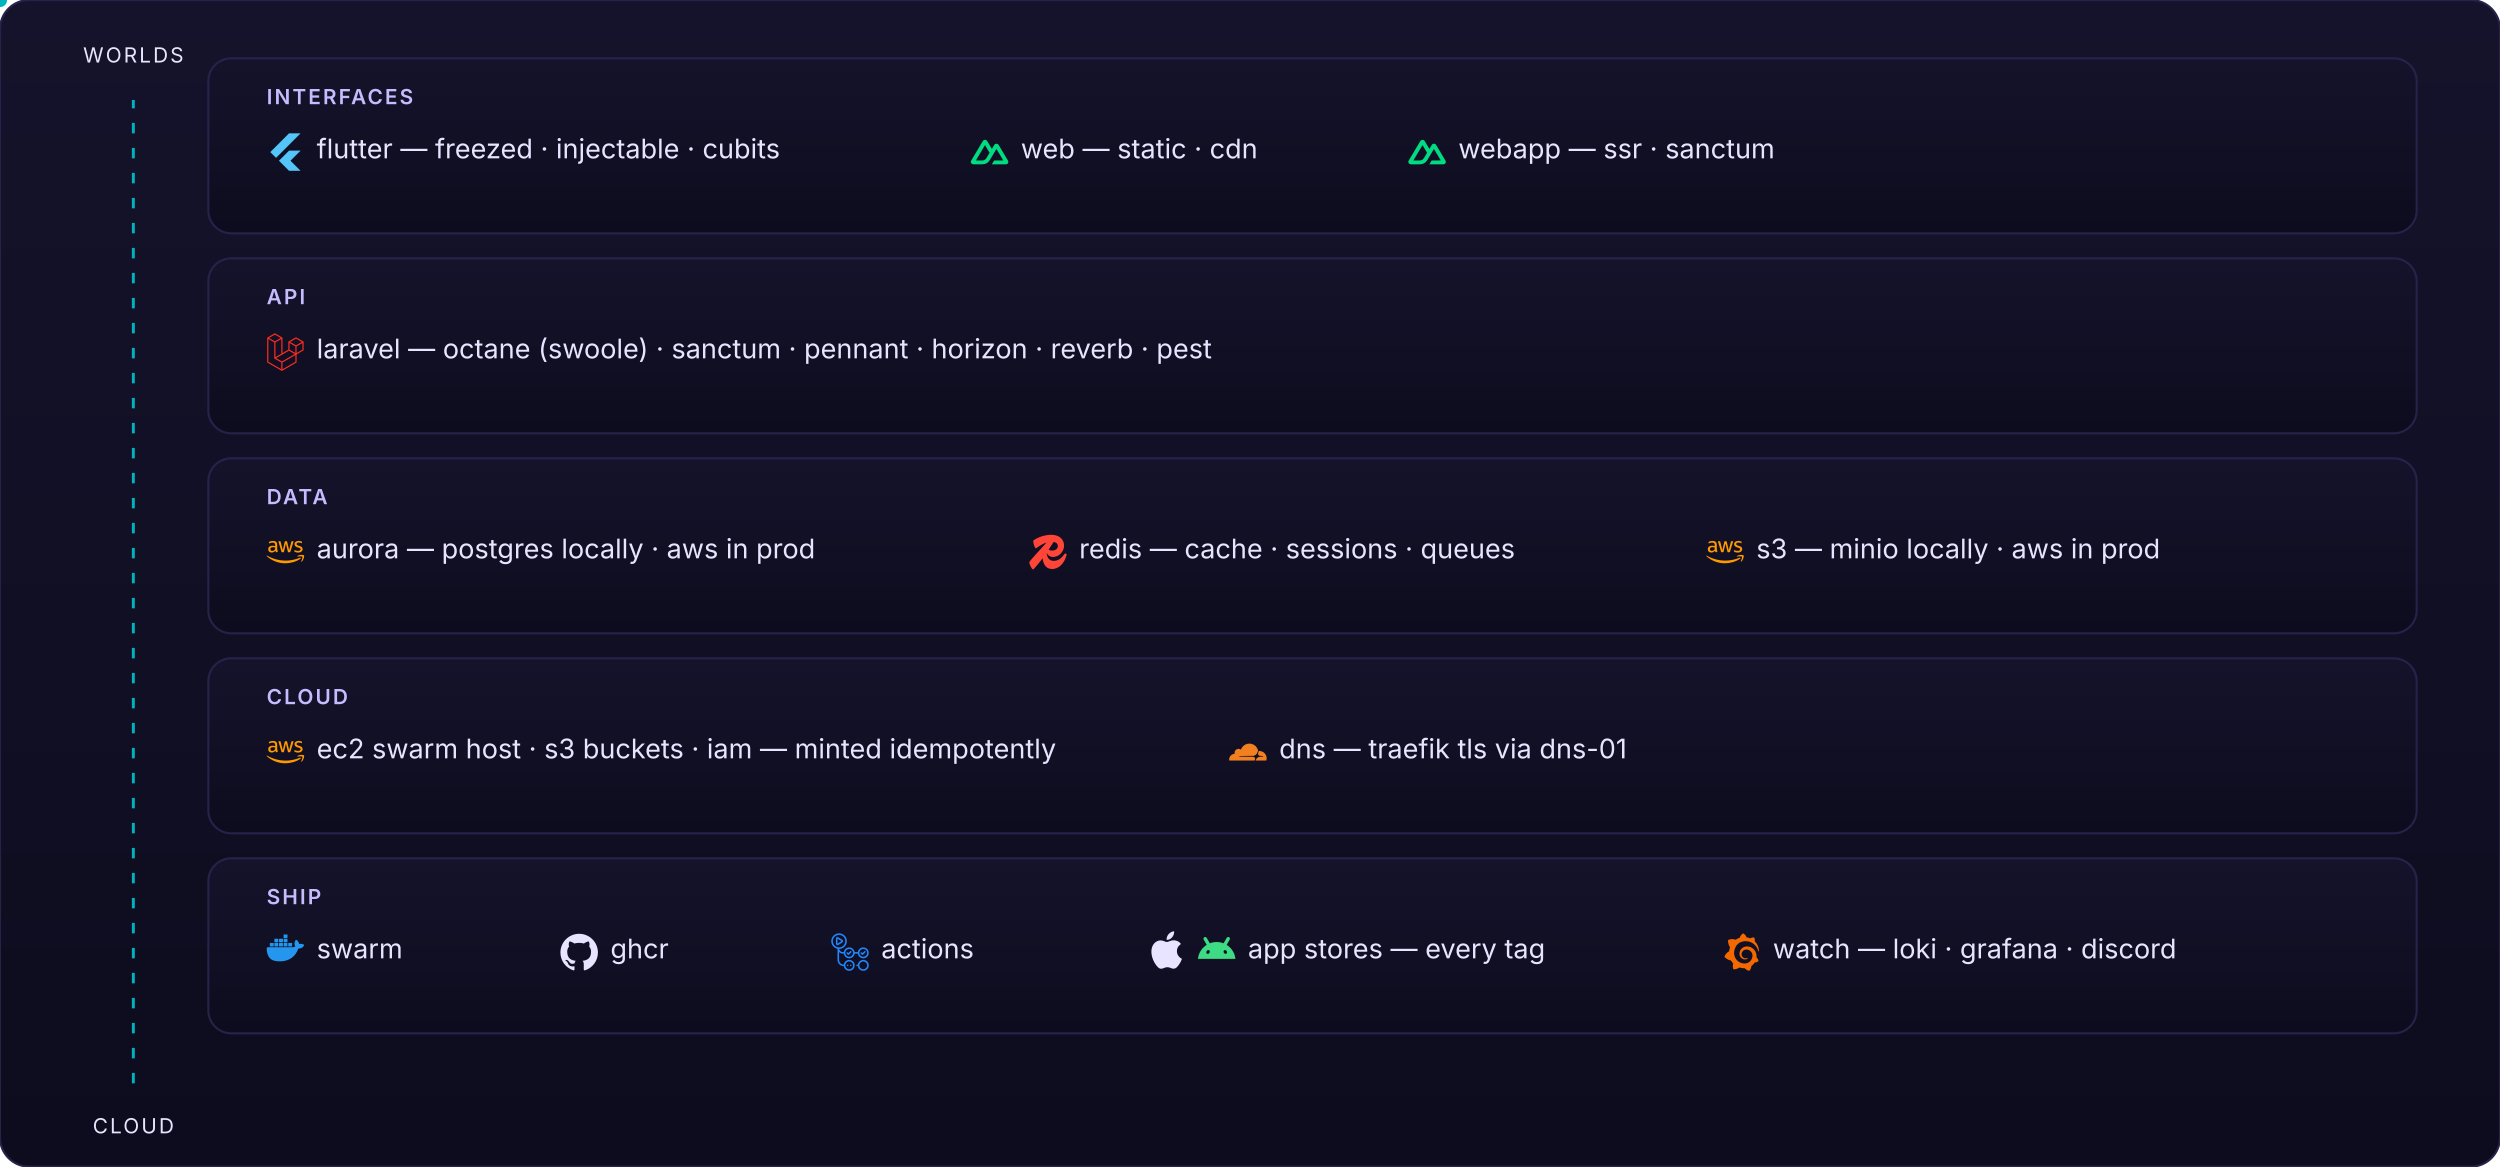
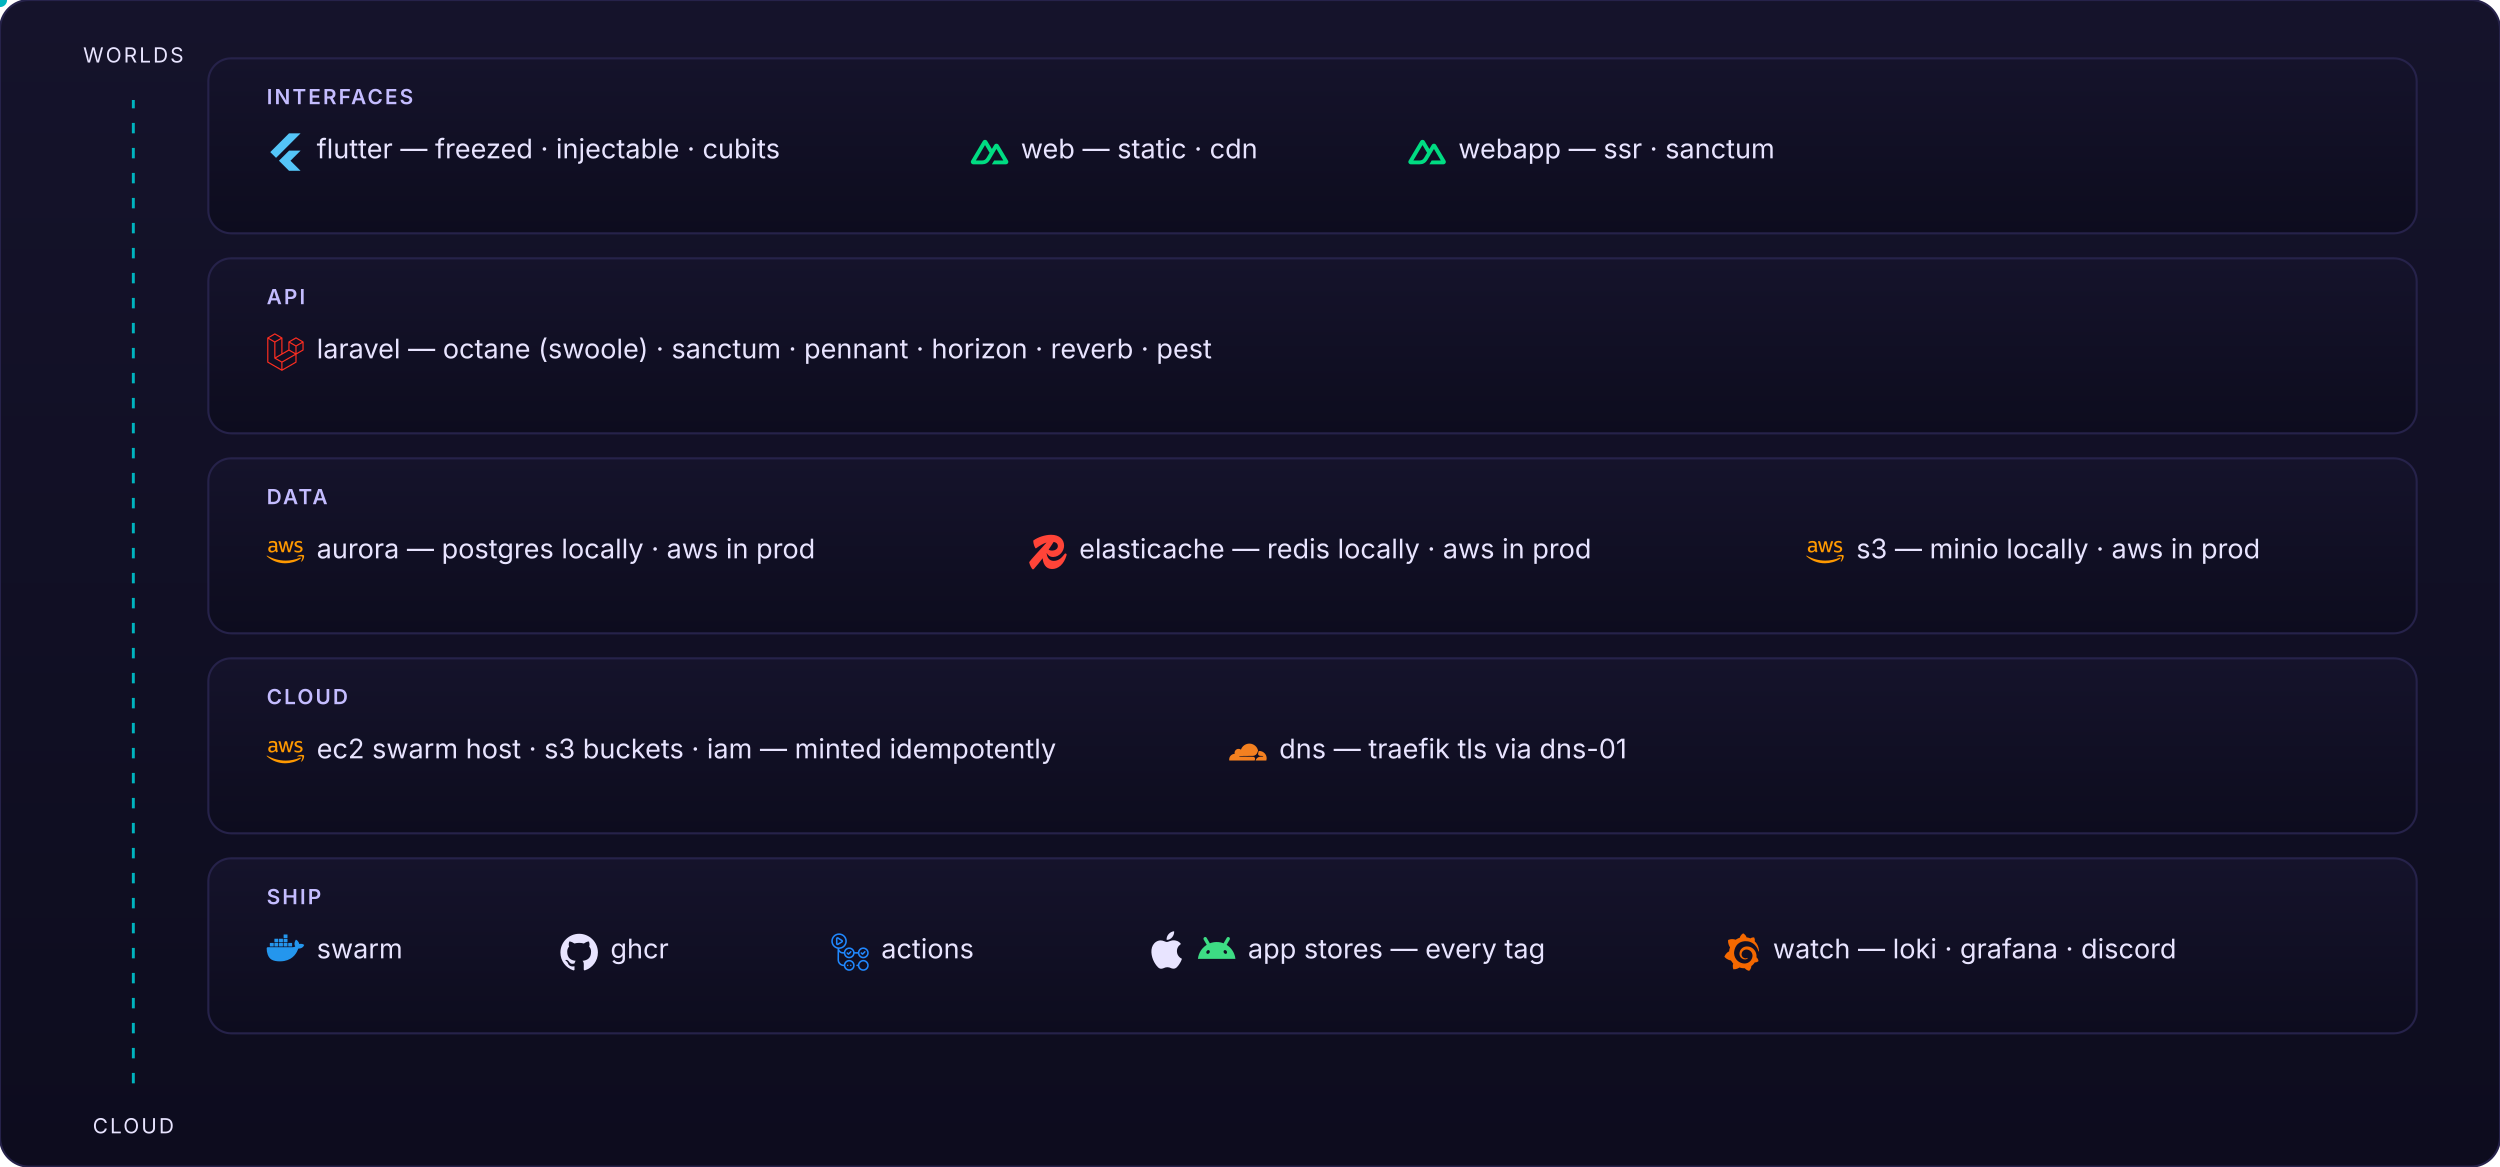
- <svg xmlns="http://www.w3.org/2000/svg" width="1200" height="560" viewBox="0 0 1200 560" role="img" aria-label="The stack in five strata — interfaces (flutter, nuxt web and webapp), api (laravel with octane, sanctum, pennant, horizon, reverb, pest), data (aurora, redis, s3), cloud (aws, cloudflare), ship (docker swarm, ghcr, actions, app stores, loki, grafana, discord) — worlds arise from the cloud substrate upward">
+ <svg xmlns="http://www.w3.org/2000/svg" width="1200" height="560" viewBox="0 0 1200 560" role="img" aria-label="The stack in five strata — interfaces (flutter, nuxt web and webapp), api (laravel with octane, sanctum, pennant, horizon, reverb, pest), data (aurora, elasticache, s3), cloud (aws, cloudflare), ship (docker swarm, ghcr, actions, app stores, loki, grafana, discord) — worlds arise from the cloud substrate upward">
  <defs>
    <linearGradient id="k-fill" x1="0" y1="0" x2="0" y2="1">
      <stop offset="0%" stop-color="#15132b" />
      <stop offset="100%" stop-color="#0d0c1e" />
    </linearGradient>
    <style>
      text { font-family: system-ui, -apple-system, sans-serif; fill: #e8e4ff; }
      .lbl { fill: #c4bcff; font-weight: 600; font-size: 10px; letter-spacing: .1em; }
      .val { font-size: 13px; }
      .slab { fill: url(#k-fill); stroke: #26224a; }
      .spine { stroke: #00b4bf; stroke-width: 1.4; stroke-dasharray: 5 7; animation: dash 1.2s linear infinite reverse; }
      @keyframes dash { to { stroke-dashoffset: -12; } }
    </style>
  </defs>
  <rect width="1200" height="560" rx="14" fill="url(#k-fill)" stroke="#26224a" />
  <line x1="64" y1="520" x2="64" y2="48" class="spine" />
  <circle r="3.4" fill="#00b4bf">
    <animateMotion dur="6s" repeatCount="indefinite" path="M64,520 L64,48" />
  </circle>
  <text x="64" y="544" text-anchor="middle" font-size="10" fill="#a8ecf0" letter-spacing=".1em">CLOUD</text>
  <text x="64" y="30" text-anchor="middle" font-size="10" fill="#c4bcff" letter-spacing=".1em">WORLDS</text>
  <g>
    <rect x="100" y="28" width="1060" height="84" rx="11" class="slab" />
    <text x="128" y="50" class="lbl">INTERFACES</text>
    <g transform="translate(128,64) scale(0.75)">
      <path fill="#54C5F8" d="M14.314 0L2.3 12L6 15.7L21.684.013h-7.357zm.014 11.072L7.857 17.53l6.47 6.47H21.7l-6.46-6.468l6.46-6.46h-7.37z" />
    </g>
    <text x="152" y="76" class="val">flutter — freezed · injectable · cubits</text>
    <g transform="translate(466,64) scale(0.75)">
      <path fill="#00DC82" d="M13.464 19.83h8.922c.283 0 .562-.073.807-.21a1.6 1.6 0 0 0 .591-.574a1.53 1.53 0 0 0 .216-.783a1.53 1.53 0 0 0-.217-.782L17.792 7.414a1.6 1.6 0 0 0-.591-.573a1.65 1.65 0 0 0-.807-.21c-.283 0-.562.073-.807.21a1.6 1.6 0 0 0-.59.573L13.463 9.99L10.47 4.953a1.6 1.6 0 0 0-.591-.573a1.65 1.65 0 0 0-.807-.21c-.284 0-.562.073-.807.21a1.6 1.6 0 0 0-.591.573L.216 17.481a1.53 1.53 0 0 0-.217.782c0 .275.074.545.216.783a1.6 1.6 0 0 0 .59.574c.246.137.525.21.808.21h5.6c2.22 0 3.856-.946 4.982-2.79l2.733-4.593l1.464-2.457l4.395 7.382h-5.859Zm-6.341-2.46l-3.908-.002l5.858-9.842l2.923 4.921l-1.957 3.29c-.748 1.196-1.597 1.632-2.916 1.632" />
    </g>
    <text x="490" y="76" class="val">web — static · cdn</text>
    <g transform="translate(676,64) scale(0.75)">
      <path fill="#00DC82" d="M13.464 19.83h8.922c.283 0 .562-.073.807-.21a1.6 1.6 0 0 0 .591-.574a1.53 1.53 0 0 0 .216-.783a1.53 1.53 0 0 0-.217-.782L17.792 7.414a1.6 1.6 0 0 0-.591-.573a1.65 1.65 0 0 0-.807-.21c-.283 0-.562.073-.807.21a1.6 1.6 0 0 0-.59.573L13.463 9.99L10.47 4.953a1.6 1.6 0 0 0-.591-.573a1.65 1.65 0 0 0-.807-.21c-.284 0-.562.073-.807.21a1.6 1.6 0 0 0-.591.573L.216 17.481a1.53 1.53 0 0 0-.217.782c0 .275.074.545.216.783a1.6 1.6 0 0 0 .59.574c.246.137.525.21.808.21h5.6c2.22 0 3.856-.946 4.982-2.79l2.733-4.593l1.464-2.457l4.395 7.382h-5.859Zm-6.341-2.46l-3.908-.002l5.858-9.842l2.923 4.921l-1.957 3.29c-.748 1.196-1.597 1.632-2.916 1.632" />
    </g>
    <text x="700" y="76" class="val">webapp — ssr · sanctum</text>
  </g>
  <g>
    <rect x="100" y="124" width="1060" height="84" rx="11" class="slab" stroke="#988cff" />
    <text x="128" y="146" class="lbl">API</text>
    <g transform="translate(128,160) scale(0.75)">
      <path fill="#FF2D20" d="M23.642 5.43a.4.4 0 0 1 .014.1v5.149c0 .135-.073.26-.189.326l-4.323 2.49v4.934a.38.38 0 0 1-.188.326L9.93 23.949a.3.3 0 0 1-.066.027l-.024.01a.35.35 0 0 1-.192 0q-.016-.005-.03-.012q-.031-.01-.062-.025L.533 18.755a.38.38 0 0 1-.189-.326V2.974q0-.05.014-.098c.003-.012.01-.02.014-.032a.4.4 0 0 1 .023-.058c.004-.013.015-.022.023-.033l.033-.045l.037-.027q.02-.018.041-.034H.53L5.043.05a.38.38 0 0 1 .375 0L9.93 2.647h.002q.021.015.04.033l.038.027c.013.014.02.03.033.045c.008.011.02.021.025.033q.014.029.024.058c.003.011.01.021.013.032q.014.047.014.098v9.652l3.76-2.164V5.527q0-.05.013-.098q.007-.014.013-.032l.024-.059c.007-.012.018-.02.025-.033l.033-.043q.019-.017.037-.028q.02-.017.041-.032h.001l4.513-2.598a.38.38 0 0 1 .375 0l4.513 2.598c.016.01.027.021.042.031l.036.028l.034.044c.008.012.019.021.024.033a.3.3 0 0 1 .024.06q.01.015.015.032m-.74 5.032V6.179l-1.578.908l-2.182 1.256v4.283zm-4.51 7.75v-4.287l-2.147 1.225l-6.126 3.498v4.325zM1.093 3.624v14.588l8.273 4.761v-4.325l-4.322-2.445l-.002-.003H5.04L5 16.169l-.035-.027l-.001-.002q-.018-.018-.031-.04q-.016-.016-.028-.036h-.002l-.02-.047c-.006-.016-.014-.027-.018-.043l-.008-.057q-.005-.02-.006-.041V5.789l-2.18-1.257zM5.23.81L1.47 2.974l3.76 2.164l3.758-2.164zm1.956 13.505l2.182-1.256V3.624l-1.58.91l-2.182 1.255v9.435zm11.581-10.95l-3.76 2.163l3.76 2.163l3.759-2.164zm-.376 4.978L16.21 7.087l-1.58-.907v4.283l2.182 1.256l1.58.908zm-8.65 9.654l5.514-3.148l2.756-1.572l-3.757-2.163l-4.323 2.489l-3.941 2.27z" />
    </g>
    <text x="152" y="172" class="val">laravel — octane (swoole) · sanctum · pennant · horizon · reverb · pest</text>
  </g>
  <g>
    <rect x="100" y="220" width="1060" height="84" rx="11" class="slab" />
    <text x="128" y="242" class="lbl">DATA</text>
    <g transform="translate(128,256) scale(0.75)">
      <path fill="#FF9900" d="M6.763 10.036q.002.446.088.71c.064.176.144.368.256.576c.04.063.056.127.056.183q.002.12-.152.24l-.503.335a.4.4 0 0 1-.208.072q-.12-.002-.239-.112a2.5 2.5 0 0 1-.287-.375a6 6 0 0 1-.248-.471q-.934 1.101-2.347 1.101c-.67 0-1.205-.191-1.596-.574q-.588-.575-.59-1.533c0-.678.239-1.23.726-1.644c.487-.415 1.133-.623 1.955-.623c.272 0 .551.024.846.064c.296.04.6.104.918.176v-.583q-.001-.909-.375-1.277c-.255-.248-.686-.367-1.3-.367c-.28 0-.568.031-.863.103q-.443.106-.862.272a2 2 0 0 1-.28.104a.5.5 0 0 1-.127.023q-.168.002-.168-.247v-.391c0-.128.016-.224.056-.28a.6.6 0 0 1 .224-.167a4.6 4.6 0 0 1 1.005-.36a4.8 4.8 0 0 1 1.246-.151c.95 0 1.644.216 2.091.647q.66.645.662 1.963v2.586zm-3.24 1.214c.263 0 .534-.048.822-.144a1.8 1.8 0 0 0 .758-.51a1.3 1.3 0 0 0 .272-.512c.047-.191.08-.423.08-.694v-.335a7 7 0 0 0-.735-.136a6 6 0 0 0-.75-.048c-.535 0-.926.104-1.19.32c-.263.215-.39.518-.39.917c0 .375.095.655.295.846c.191.2.47.296.838.296m6.41.862c-.144 0-.24-.024-.304-.08c-.064-.048-.12-.16-.168-.311L7.586 5.55a1.4 1.4 0 0 1-.072-.32c0-.128.064-.2.191-.2h.783q.227-.001.31.08c.065.048.113.16.16.312l1.342 5.284l1.245-5.284q.058-.24.151-.312a.55.55 0 0 1 .32-.08h.638c.152 0 .256.025.32.08c.063.048.12.16.151.312l1.261 5.348l1.381-5.348q.074-.24.16-.312a.52.52 0 0 1 .311-.08h.743c.127 0 .2.065.2.2c0 .04-.009.08-.017.128a1 1 0 0 1-.056.2l-1.923 6.17q-.072.24-.168.311a.5.5 0 0 1-.303.08h-.687c-.151 0-.255-.024-.32-.08c-.063-.056-.119-.16-.15-.32l-1.238-5.148l-1.23 5.14c-.04.16-.087.264-.15.32c-.065.056-.177.08-.32.08zm10.256.215c-.415 0-.83-.048-1.229-.143c-.399-.096-.71-.2-.918-.32c-.128-.071-.215-.151-.247-.223a.6.6 0 0 1-.048-.224v-.407c0-.167.064-.247.183-.247q.072 0 .144.024c.048.016.12.048.2.08q.408.181.878.279c.319.064.63.096.95.096c.502 0 .894-.088 1.165-.264a.86.86 0 0 0 .415-.758a.78.78 0 0 0-.215-.559c-.144-.151-.416-.287-.807-.415l-1.157-.36c-.583-.183-1.014-.454-1.277-.813a1.9 1.9 0 0 1-.4-1.158q0-.502.216-.886c.144-.255.335-.479.575-.654c.24-.184.51-.32.83-.415c.32-.096.655-.136 1.006-.136c.175 0 .359.008.535.032c.183.024.35.056.518.088q.24.058.455.127q.216.072.336.144a.7.7 0 0 1 .24.2a.43.43 0 0 1 .071.263v.375q-.002.254-.184.256a.8.8 0 0 1-.303-.096a3.65 3.65 0 0 0-1.532-.311c-.455 0-.815.071-1.062.223s-.375.383-.375.71c0 .224.08.416.24.567c.159.152.454.304.877.44l1.134.358c.574.184.99.44 1.237.767s.367.702.367 1.117c0 .343-.072.655-.207.926a2.2 2.2 0 0 1-.583.703c-.248.2-.543.343-.886.447c-.36.111-.734.167-1.142.167m1.509 3.88c-2.626 1.94-6.442 2.969-9.722 2.969c-4.598 0-8.74-1.7-11.87-4.526c-.247-.223-.024-.527.272-.351c3.384 1.963 7.559 3.153 11.877 3.153c2.914 0 6.114-.607 9.06-1.852c.439-.2.814.287.383.607m1.094-1.246c-.336-.43-2.22-.207-3.074-.103c-.255.032-.295-.192-.063-.36c1.5-1.053 3.967-.75 4.254-.399c.287.36-.08 2.826-1.485 4.007c-.215.184-.423.088-.327-.151c.32-.79 1.03-2.57.695-2.994" />
    </g>
    <text x="152" y="268" class="val">aurora — postgres locally · aws in prod</text>
    <g transform="translate(494,256) scale(0.75)">
      <path fill="#FF4438" d="M22.71 13.145c-1.66 2.092-3.452 4.483-7.038 4.483c-3.203 0-4.397-2.825-4.48-5.12c.701 1.484 2.073 2.685 4.214 2.63c4.117-.133 6.94-3.852 6.94-7.239c0-4.05-3.022-6.972-8.268-6.972c-3.752 0-8.4 1.428-11.455 3.685C2.59 6.937 3.885 9.958 4.35 9.626c2.648-1.904 4.748-3.13 6.784-3.744C8.12 9.244.886 17.05 0 18.425c.1 1.261 1.66 4.648 2.424 4.648c.232 0 .431-.133.664-.365a101 101 0 0 0 5.54-6.765c.222 3.104 1.748 6.898 6.014 6.898c3.819 0 7.604-2.756 9.33-8.965c.2-.764-.73-1.361-1.261-.73zm-4.349-5.013c0 1.959-1.926 2.922-3.685 2.922a4.45 4.45 0 0 1-2.235-.568c1.051-1.592 2.092-3.225 3.21-4.973c1.972.334 2.71 1.43 2.71 2.619" />
    </g>
-     <text x="518" y="268" class="val">redis — cache · sessions · queues</text>
-     <g transform="translate(819,256) scale(0.75)">
+     <text x="518" y="268" class="val">elasticache — redis locally · aws in prod</text>
+     <g transform="translate(867,256) scale(0.75)">
      <path fill="#FF9900" d="M6.763 10.036q.002.446.088.71c.064.176.144.368.256.576c.04.063.056.127.056.183q.002.12-.152.24l-.503.335a.4.4 0 0 1-.208.072q-.12-.002-.239-.112a2.5 2.5 0 0 1-.287-.375a6 6 0 0 1-.248-.471q-.934 1.101-2.347 1.101c-.67 0-1.205-.191-1.596-.574q-.588-.575-.59-1.533c0-.678.239-1.23.726-1.644c.487-.415 1.133-.623 1.955-.623c.272 0 .551.024.846.064c.296.04.6.104.918.176v-.583q-.001-.909-.375-1.277c-.255-.248-.686-.367-1.3-.367c-.28 0-.568.031-.863.103q-.443.106-.862.272a2 2 0 0 1-.28.104a.5.5 0 0 1-.127.023q-.168.002-.168-.247v-.391c0-.128.016-.224.056-.28a.6.6 0 0 1 .224-.167a4.6 4.6 0 0 1 1.005-.36a4.8 4.8 0 0 1 1.246-.151c.95 0 1.644.216 2.091.647q.66.645.662 1.963v2.586zm-3.24 1.214c.263 0 .534-.048.822-.144a1.8 1.8 0 0 0 .758-.51a1.3 1.3 0 0 0 .272-.512c.047-.191.08-.423.08-.694v-.335a7 7 0 0 0-.735-.136a6 6 0 0 0-.75-.048c-.535 0-.926.104-1.19.32c-.263.215-.39.518-.39.917c0 .375.095.655.295.846c.191.2.47.296.838.296m6.41.862c-.144 0-.24-.024-.304-.08c-.064-.048-.12-.16-.168-.311L7.586 5.55a1.4 1.4 0 0 1-.072-.32c0-.128.064-.2.191-.2h.783q.227-.001.31.08c.065.048.113.16.16.312l1.342 5.284l1.245-5.284q.058-.24.151-.312a.55.55 0 0 1 .32-.08h.638c.152 0 .256.025.32.08c.063.048.12.16.151.312l1.261 5.348l1.381-5.348q.074-.24.16-.312a.52.52 0 0 1 .311-.08h.743c.127 0 .2.065.2.2c0 .04-.009.08-.017.128a1 1 0 0 1-.056.2l-1.923 6.17q-.072.24-.168.311a.5.5 0 0 1-.303.08h-.687c-.151 0-.255-.024-.32-.08c-.063-.056-.119-.16-.15-.32l-1.238-5.148l-1.23 5.14c-.04.16-.087.264-.15.32c-.065.056-.177.08-.32.08zm10.256.215c-.415 0-.83-.048-1.229-.143c-.399-.096-.71-.2-.918-.32c-.128-.071-.215-.151-.247-.223a.6.6 0 0 1-.048-.224v-.407c0-.167.064-.247.183-.247q.072 0 .144.024c.048.016.12.048.2.08q.408.181.878.279c.319.064.63.096.95.096c.502 0 .894-.088 1.165-.264a.86.86 0 0 0 .415-.758a.78.78 0 0 0-.215-.559c-.144-.151-.416-.287-.807-.415l-1.157-.36c-.583-.183-1.014-.454-1.277-.813a1.9 1.9 0 0 1-.4-1.158q0-.502.216-.886c.144-.255.335-.479.575-.654c.24-.184.51-.32.83-.415c.32-.096.655-.136 1.006-.136c.175 0 .359.008.535.032c.183.024.35.056.518.088q.24.058.455.127q.216.072.336.144a.7.7 0 0 1 .24.2a.43.43 0 0 1 .071.263v.375q-.002.254-.184.256a.8.8 0 0 1-.303-.096a3.65 3.65 0 0 0-1.532-.311c-.455 0-.815.071-1.062.223s-.375.383-.375.71c0 .224.08.416.24.567c.159.152.454.304.877.44l1.134.358c.574.184.99.44 1.237.767s.367.702.367 1.117c0 .343-.072.655-.207.926a2.2 2.2 0 0 1-.583.703c-.248.2-.543.343-.886.447c-.36.111-.734.167-1.142.167m1.509 3.88c-2.626 1.94-6.442 2.969-9.722 2.969c-4.598 0-8.74-1.7-11.87-4.526c-.247-.223-.024-.527.272-.351c3.384 1.963 7.559 3.153 11.877 3.153c2.914 0 6.114-.607 9.06-1.852c.439-.2.814.287.383.607m1.094-1.246c-.336-.43-2.22-.207-3.074-.103c-.255.032-.295-.192-.063-.36c1.5-1.053 3.967-.75 4.254-.399c.287.36-.08 2.826-1.485 4.007c-.215.184-.423.088-.327-.151c.32-.79 1.03-2.57.695-2.994" />
    </g>
-     <text x="843" y="268" class="val">s3 — minio locally · aws in prod</text>
+     <text x="891" y="268" class="val">s3 — minio locally · aws in prod</text>
  </g>
  <g>
    <rect x="100" y="316" width="1060" height="84" rx="11" class="slab" />
    <text x="128" y="338" class="lbl">CLOUD</text>
    <g transform="translate(128,352) scale(0.75)">
      <path fill="#FF9900" d="M6.763 10.036q.002.446.088.71c.064.176.144.368.256.576c.04.063.056.127.056.183q.002.12-.152.24l-.503.335a.4.4 0 0 1-.208.072q-.12-.002-.239-.112a2.5 2.5 0 0 1-.287-.375a6 6 0 0 1-.248-.471q-.934 1.101-2.347 1.101c-.67 0-1.205-.191-1.596-.574q-.588-.575-.59-1.533c0-.678.239-1.23.726-1.644c.487-.415 1.133-.623 1.955-.623c.272 0 .551.024.846.064c.296.04.6.104.918.176v-.583q-.001-.909-.375-1.277c-.255-.248-.686-.367-1.3-.367c-.28 0-.568.031-.863.103q-.443.106-.862.272a2 2 0 0 1-.28.104a.5.5 0 0 1-.127.023q-.168.002-.168-.247v-.391c0-.128.016-.224.056-.28a.6.6 0 0 1 .224-.167a4.6 4.6 0 0 1 1.005-.36a4.8 4.8 0 0 1 1.246-.151c.95 0 1.644.216 2.091.647q.66.645.662 1.963v2.586zm-3.24 1.214c.263 0 .534-.048.822-.144a1.8 1.8 0 0 0 .758-.51a1.3 1.3 0 0 0 .272-.512c.047-.191.08-.423.08-.694v-.335a7 7 0 0 0-.735-.136a6 6 0 0 0-.75-.048c-.535 0-.926.104-1.19.32c-.263.215-.39.518-.39.917c0 .375.095.655.295.846c.191.2.47.296.838.296m6.41.862c-.144 0-.24-.024-.304-.08c-.064-.048-.12-.16-.168-.311L7.586 5.55a1.4 1.4 0 0 1-.072-.32c0-.128.064-.2.191-.2h.783q.227-.001.31.08c.065.048.113.16.16.312l1.342 5.284l1.245-5.284q.058-.24.151-.312a.55.55 0 0 1 .32-.08h.638c.152 0 .256.025.32.08c.063.048.12.16.151.312l1.261 5.348l1.381-5.348q.074-.24.16-.312a.52.52 0 0 1 .311-.08h.743c.127 0 .2.065.2.2c0 .04-.009.08-.017.128a1 1 0 0 1-.056.2l-1.923 6.17q-.072.24-.168.311a.5.5 0 0 1-.303.08h-.687c-.151 0-.255-.024-.32-.08c-.063-.056-.119-.16-.15-.32l-1.238-5.148l-1.23 5.14c-.04.16-.087.264-.15.32c-.065.056-.177.08-.32.08zm10.256.215c-.415 0-.83-.048-1.229-.143c-.399-.096-.71-.2-.918-.32c-.128-.071-.215-.151-.247-.223a.6.6 0 0 1-.048-.224v-.407c0-.167.064-.247.183-.247q.072 0 .144.024c.048.016.12.048.2.08q.408.181.878.279c.319.064.63.096.95.096c.502 0 .894-.088 1.165-.264a.86.86 0 0 0 .415-.758a.78.78 0 0 0-.215-.559c-.144-.151-.416-.287-.807-.415l-1.157-.36c-.583-.183-1.014-.454-1.277-.813a1.9 1.9 0 0 1-.4-1.158q0-.502.216-.886c.144-.255.335-.479.575-.654c.24-.184.51-.32.83-.415c.32-.096.655-.136 1.006-.136c.175 0 .359.008.535.032c.183.024.35.056.518.088q.24.058.455.127q.216.072.336.144a.7.7 0 0 1 .24.2a.43.43 0 0 1 .071.263v.375q-.002.254-.184.256a.8.8 0 0 1-.303-.096a3.65 3.65 0 0 0-1.532-.311c-.455 0-.815.071-1.062.223s-.375.383-.375.71c0 .224.08.416.24.567c.159.152.454.304.877.44l1.134.358c.574.184.99.44 1.237.767s.367.702.367 1.117c0 .343-.072.655-.207.926a2.2 2.2 0 0 1-.583.703c-.248.2-.543.343-.886.447c-.36.111-.734.167-1.142.167m1.509 3.88c-2.626 1.94-6.442 2.969-9.722 2.969c-4.598 0-8.74-1.7-11.87-4.526c-.247-.223-.024-.527.272-.351c3.384 1.963 7.559 3.153 11.877 3.153c2.914 0 6.114-.607 9.06-1.852c.439-.2.814.287.383.607m1.094-1.246c-.336-.43-2.22-.207-3.074-.103c-.255.032-.295-.192-.063-.36c1.5-1.053 3.967-.75 4.254-.399c.287.36-.08 2.826-1.485 4.007c-.215.184-.423.088-.327-.151c.32-.79 1.03-2.57.695-2.994" />
    </g>
    <text x="152" y="364" class="val">ec2 swarm host · s3 buckets · iam — minted idempotently</text>
    <g transform="translate(590,352) scale(0.75)">
      <path fill="#F38020" d="M16.509 16.845c.147-.507.09-.971-.155-1.316c-.225-.316-.605-.499-1.062-.52l-8.66-.113a.16.16 0 0 1-.133-.07a.2.2 0 0 1-.02-.156a.24.24 0 0 1 .203-.156l8.736-.113c1.035-.049 2.16-.886 2.554-1.913l.499-1.302a.27.27 0 0 0 .014-.168a5.689 5.689 0 0 0-10.937-.584a2.58 2.58 0 0 0-1.794-.498a2.56 2.56 0 0 0-2.223 3.18A3.634 3.634 0 0 0 0 16.751q.002.264.035.527a.174.174 0 0 0 .17.148h15.98a.22.22 0 0 0 .204-.155zm2.757-5.564c-.077 0-.161 0-.239.011c-.056 0-.105.042-.127.098l-.337 1.174c-.148.507-.092.971.154 1.317c.225.316.605.498 1.062.52l1.844.113c.056 0 .105.026.133.07a.2.2 0 0 1 .021.156a.24.24 0 0 1-.204.156l-1.92.112c-1.042.049-2.159.887-2.553 1.914l-.141.358c-.028.072.021.142.099.142h6.597a.174.174 0 0 0 .17-.126a5 5 0 0 0 .175-1.28a4.74 4.74 0 0 0-4.734-4.727" />
    </g>
    <text x="614" y="364" class="val">dns — traefik tls via dns-01</text>
  </g>
  <g>
    <rect x="100" y="412" width="1060" height="84" rx="11" class="slab" />
    <text x="128" y="434" class="lbl">SHIP</text>
    <g transform="translate(128,446) scale(0.75)">
      <path fill="#2496ED" d="M13.983 11.078h2.119a.186.186 0 0 0 .186-.185V9.006a.186.186 0 0 0-.186-.186h-2.119a.185.185 0 0 0-.185.185v1.888c0 .102.083.185.185.185m-2.954-5.43h2.118a.186.186 0 0 0 .186-.186V3.574a.186.186 0 0 0-.186-.185h-2.118a.185.185 0 0 0-.185.185v1.888c0 .102.082.185.185.185m0 2.716h2.118a.187.187 0 0 0 .186-.186V6.29a.186.186 0 0 0-.186-.185h-2.118a.185.185 0 0 0-.185.185v1.887c0 .102.082.185.185.186m-2.93 0h2.12a.186.186 0 0 0 .184-.186V6.29a.185.185 0 0 0-.185-.185H8.1a.185.185 0 0 0-.185.185v1.887c0 .102.083.185.185.186m-2.964 0h2.119a.186.186 0 0 0 .185-.186V6.29a.185.185 0 0 0-.185-.185H5.136a.186.186 0 0 0-.186.185v1.887c0 .102.084.185.186.186m5.893 2.715h2.118a.186.186 0 0 0 .186-.185V9.006a.186.186 0 0 0-.186-.186h-2.118a.185.185 0 0 0-.185.185v1.888c0 .102.082.185.185.185m-2.93 0h2.12a.185.185 0 0 0 .184-.185V9.006a.185.185 0 0 0-.184-.186h-2.12a.185.185 0 0 0-.184.185v1.888c0 .102.083.185.185.185m-2.964 0h2.119a.185.185 0 0 0 .185-.185V9.006a.185.185 0 0 0-.184-.186h-2.12a.186.186 0 0 0-.186.186v1.887c0 .102.084.185.186.185m-2.92 0h2.12a.185.185 0 0 0 .184-.185V9.006a.185.185 0 0 0-.184-.186h-2.12a.185.185 0 0 0-.184.185v1.888c0 .102.082.185.185.185M23.763 9.89c-.065-.051-.672-.51-1.954-.51q-.508.001-1.01.087c-.248-1.7-1.653-2.53-1.716-2.566l-.344-.199l-.226.327c-.284.438-.49.922-.612 1.43c-.23.97-.09 1.882.403 2.661c-.595.332-1.55.413-1.744.42H.751a.75.75 0 0 0-.75.748a11.4 11.4 0 0 0 .692 4.062c.545 1.428 1.355 2.48 2.41 3.124c1.18.723 3.1 1.137 5.275 1.137a15.7 15.7 0 0 0 2.93-.266a12.3 12.3 0 0 0 3.823-1.389a10.5 10.5 0 0 0 2.61-2.136c1.252-1.418 1.998-2.997 2.553-4.4h.221c1.372 0 2.215-.549 2.68-1.009c.309-.293.55-.65.707-1.046l.098-.288Z" />
    </g>
    <text x="152" y="460" class="val">swarm</text>
    <g transform="translate(269,448) scale(0.75)">
      <path fill="#E8E4FF" d="M12 .297c-6.63 0-12 5.373-12 12c0 5.303 3.438 9.8 8.205 11.385c.6.113.82-.258.82-.577c0-.285-.01-1.04-.015-2.04c-3.338.724-4.042-1.61-4.042-1.61C4.422 18.07 3.633 17.7 3.633 17.7c-1.087-.744.084-.729.084-.729c1.205.084 1.838 1.236 1.838 1.236c1.07 1.835 2.809 1.305 3.495.998c.108-.776.417-1.305.76-1.605c-2.665-.3-5.466-1.332-5.466-5.93c0-1.31.465-2.38 1.235-3.22c-.135-.303-.54-1.523.105-3.176c0 0 1.005-.322 3.3 1.23c.96-.267 1.98-.399 3-.405c1.02.006 2.04.138 3 .405c2.28-1.552 3.285-1.23 3.285-1.23c.645 1.653.24 2.873.12 3.176c.765.84 1.23 1.91 1.23 3.22c0 4.61-2.805 5.625-5.475 5.92c.42.36.81 1.096.81 2.22c0 1.606-.015 2.896-.015 3.286c0 .315.21.69.825.57C20.565 22.092 24 17.592 24 12.297c0-6.627-5.373-12-12-12" />
    </g>
    <text x="293" y="460" class="val">ghcr</text>
    <g transform="translate(399,448) scale(0.75)">
      <path fill="#2088FF" d="M10.984 13.836a.5.5 0 0 1-.353-.146l-.745-.743a.5.5 0 1 1 .706-.708l.392.391l1.181-1.18a.5.5 0 0 1 .708.707l-1.535 1.533a.5.5 0 0 1-.354.146m9.353-.147l1.534-1.532a.5.5 0 0 0-.707-.707l-1.181 1.18l-.392-.391a.5.5 0 1 0-.706.708l.746.743a.497.497 0 0 0 .706-.001M4.527 7.452l2.557-1.585A1 1 0 0 0 7.09 4.17L4.533 2.56A1 1 0 0 0 3 3.406v3.196a1.001 1.001 0 0 0 1.527.85m2.03-2.436L4 6.602V3.406zM24 12.5c0 1.93-1.57 3.5-3.5 3.5a3.5 3.5 0 0 1-3.46-3h-2.08a3.5 3.5 0 0 1-3.46 3a3.5 3.5 0 0 1-3.46-3h-.558c-.972 0-1.85-.399-2.482-1.042V17c0 1.654 1.346 3 3 3h.04c.244-1.693 1.7-3 3.46-3c1.93 0 3.5 1.57 3.5 3.5S13.43 24 11.5 24a3.5 3.5 0 0 1-3.46-3H8c-2.206 0-4-1.794-4-4V9.899A5.01 5.01 0 0 1 0 5c0-2.757 2.243-5 5-5s5 2.243 5 5a5.005 5.005 0 0 1-4.952 4.998A2.48 2.48 0 0 0 7.482 12h.558c.244-1.693 1.7-3 3.46-3a3.5 3.5 0 0 1 3.46 3h2.08a3.5 3.5 0 0 1 3.46-3c1.93 0 3.5 1.57 3.5 3.5m-15 8c0 1.378 1.122 2.5 2.5 2.5s2.5-1.122 2.5-2.5s-1.122-2.5-2.5-2.5S9 19.122 9 20.5M5 9c2.206 0 4-1.794 4-4S7.206 1 5 1S1 2.794 1 5s1.794 4 4 4m9 3.5c0-1.378-1.122-2.5-2.5-2.5S9 11.122 9 12.5s1.122 2.5 2.5 2.5s2.5-1.122 2.5-2.5m9 0c0-1.378-1.122-2.5-2.5-2.5S18 11.122 18 12.5s1.122 2.5 2.5 2.5s2.5-1.122 2.5-2.5m-13 8a.5.5 0 1 0 1 0a.5.5 0 0 0-1 0m2 0a.5.5 0 1 0 1 0a.5.5 0 0 0-1 0m12 0c0 1.93-1.57 3.5-3.5 3.5a3.5 3.5 0 0 1-3.46-3.002l-.021.005l-.506.017h-.017a.5.5 0 0 1-.016-.999l.506-.017c.018-.002.035.006.052.007A3.5 3.5 0 0 1 20.5 17c1.93 0 3.5 1.57 3.5 3.5m-1 0c0-1.378-1.122-2.5-2.5-2.5S18 19.122 18 20.5s1.122 2.5 2.5 2.5s2.5-1.122 2.5-2.5" />
    </g>
    <text x="423" y="460" class="val">actions</text>
    <g transform="translate(551,447) scale(0.75)">
      <path fill="#E8E4FF" d="M12.152 6.896c-.948 0-2.415-1.078-3.96-1.04c-2.04.027-3.91 1.183-4.961 3.014c-2.117 3.675-.546 9.103 1.519 12.09c1.013 1.454 2.208 3.09 3.792 3.039c1.52-.065 2.09-.987 3.935-.987c1.831 0 2.35.987 3.96.948c1.637-.026 2.676-1.48 3.676-2.948c1.156-1.688 1.636-3.325 1.662-3.415c-.039-.013-3.182-1.221-3.22-4.857c-.026-3.04 2.48-4.494 2.597-4.559c-1.429-2.09-3.623-2.324-4.39-2.376c-2-.156-3.675 1.09-4.61 1.09zM15.53 3.83c.843-1.012 1.4-2.427 1.245-3.83c-1.207.052-2.662.805-3.532 1.818c-.78.896-1.454 2.338-1.273 3.714c1.338.104 2.715-.688 3.559-1.701" />
    </g>
    <g transform="translate(575,446) scale(0.75)">
      <path fill="#3DDC84" d="M18.44 5.559q-1.015 1.748-2.028 3.498q-.055-.023-.111-.043a12.1 12.1 0 0 0-8.68.033C7.537 8.897 5.868 6.026 5.6 5.56a1 1 0 0 0-.141-.19a1.104 1.104 0 0 0-1.768 1.298c1.947 3.37-.096-.216 1.948 3.36c.017.03-.495.263-1.393 1.017C2.9 12.176.452 14.772 0 18.99h24a11.7 11.7 0 0 0-.746-3.068a12.1 12.1 0 0 0-2.74-4.184a12 12 0 0 0-2.131-1.687c.66-1.122 1.312-2.256 1.965-3.385a1.11 1.11 0 0 0-.008-1.12a1.1 1.1 0 0 0-.852-.532c-.522-.054-.939.313-1.049.545m-.04 8.46c.395.593.324 1.331-.156 1.65c-.48.32-1.188.1-1.582-.493s-.324-1.33.156-1.65c.473-.316 1.182-.11 1.582.494m-11.193-.492c.48.32.55 1.058.156 1.65c-.394.593-1.103.815-1.584.495c-.48-.32-.55-1.058-.156-1.65c.4-.603 1.109-.811 1.584-.495" />
    </g>
    <text x="599" y="460" class="val">app stores — every tag</text>
    <g transform="translate(827,448) scale(0.75)">
      <path fill="#F46800" d="M23.02 10.59a8.6 8.6 0 0 0-.862-3.034a8.9 8.9 0 0 0-1.789-2.445c.337-1.342-.413-2.505-.413-2.505c-1.292-.08-2.113.4-2.416.62l-.154-.064q-.33-.134-.677-.247q-.348-.11-.711-.197a10 10 0 0 0-.875-.161C14.557.753 12.94 0 12.94 0c-1.804 1.145-2.147 2.744-2.147 2.744l-.018.093q-.149.042-.298.088c-.138.042-.275.094-.413.143c-.138.055-.275.107-.41.166a9 9 0 0 0-1.557.87l-.063-.029c-2.497-.955-4.716.195-4.716.195c-.203 2.658.996 4.33 1.235 4.636a11.6 11.6 0 0 0-.607 2.635C1.636 12.677.953 15.014.953 15.014c1.926 2.214 4.171 2.351 4.171 2.351q.005-.002.006-.005c.285.509.615.994.986 1.446q.235.284.488.548c-.704 2.009.099 3.68.099 3.68c2.144.08 3.553-.937 3.849-1.173a9.8 9.8 0 0 0 3.164.501h.08l.055-.003l.107-.002l.103-.005l.003.002c1.01 1.44 2.788 1.646 2.788 1.646c1.264-1.332 1.337-2.653 1.337-2.94v-.058l-.003-.06q.4-.28.758-.6a8 8 0 0 0 1.415-1.7c1.43.083 2.437-.885 2.437-.885c-.236-1.49-1.085-2.216-1.264-2.354l-.018-.013l-.016-.013l-.031-.02q.013-.137.02-.27q.016-.244.016-.48v-.253l-.005-.098l-.008-.135a2 2 0 0 0-.01-.13q-.005-.063-.013-.125l-.016-.124l-.018-.122a6.2 6.2 0 0 0-2.032-3.73a6 6 0 0 0-3.222-1.46a6 6 0 0 0-.85-.048l-.107.002h-.063l-.044.003l-.104.008a4.78 4.78 0 0 0-3.335 1.695c-.332.4-.592.84-.768 1.297a4.6 4.6 0 0 0-.312 1.817l.003.091l.013.164a3.6 3.6 0 0 0 .698 1.82a3.53 3.53 0 0 0 1.827 1.282c.33.098.66.14.971.137q.06 0 .114-.002l.063-.003l.062-.003q.05-.004.099-.01l.028-.003l.031-.005l.06-.008a1 1 0 0 0 .112-.02c.036-.008.072-.013.109-.024a2.6 2.6 0 0 0 .914-.415q.042-.03.085-.065a.25.25 0 0 0 .039-.35a.244.244 0 0 0-.309-.06l-.078.042q-.135.066-.283.116a2.5 2.5 0 0 1-.475.096q-.04.005-.083.006l-.083.002l-.08-.002l-.102-.006h-.012l-.024.006l-.044-.006q-.046-.004-.091-.01a2.6 2.6 0 0 1-.724-.213a2.6 2.6 0 0 1-.667-.438a2.52 2.52 0 0 1-.805-1.475a2.3 2.3 0 0 1-.029-.444l.006-.122v-.023l.002-.031l.005-.06a3.16 3.16 0 0 1 1.352-2.29a3.1 3.1 0 0 1 .937-.43a3 3 0 0 1 .776-.101h.06l.07.002l.045.003h.026l.07.005a4 4 0 0 1 1.635.49a3.94 3.94 0 0 1 1.602 1.662a3.8 3.8 0 0 1 .397 1.414l.005.076l.003.075l.002.075c0 .024.003.052 0 .07v.065l-.002.073l-.008.174a6 6 0 0 1-.08.639a5 5 0 0 1-.267.927a5.3 5.3 0 0 1-.624 1.13a5.05 5.05 0 0 1-3.237 2.014a5 5 0 0 1-.649.066l-.039.003h-.287a6.6 6.6 0 0 1-1.716-.265a6.8 6.8 0 0 1-3.4-2.274a7 7 0 0 1-.746-1.15a6.6 6.6 0 0 1-.714-2.596l-.005-.083l-.002-.02v-.056l-.003-.073v-.096l-.003-.104v-.07l.003-.163c.008-.22.026-.45.054-.678a9 9 0 0 1 .28-1.355q.192-.668.473-1.277a7 7 0 0 1 1.456-2.1a6 6 0 0 1 .953-.763q.253-.166.524-.306c.089-.05.182-.091.273-.135l.138-.062a7 7 0 0 1 .714-.267l.145-.045c.049-.015.098-.026.148-.041q.147-.042.296-.076c.049-.013.1-.02.15-.033l.15-.032l.151-.028l.076-.013l.075-.01l.153-.024c.057-.01.114-.013.171-.023l.169-.021l.106-.01l.073-.008l.036-.003l.042-.002l.171-.01l.086-.006h.023l.037-.003l.145-.007a8 8 0 0 1 1.708.125a8 8 0 0 1 2.048.68a8.3 8.3 0 0 1 1.672 1.09l.09.077l.089.078c.06.052.114.107.171.159q.085.079.166.16q.08.08.159.164a8.7 8.7 0 0 1 1.41 1.978c.012.026.028.052.04.078l.04.078l.075.156c.023.051.05.1.07.153l.065.15a9 9 0 0 1 .45 1.34a.19.19 0 0 0 .201.142a.186.186 0 0 0 .172-.184q.015-.37-.024-.856z" />
    </g>
    <text x="851" y="460" class="val">watch — loki · grafana · discord</text>
  </g>
</svg>
